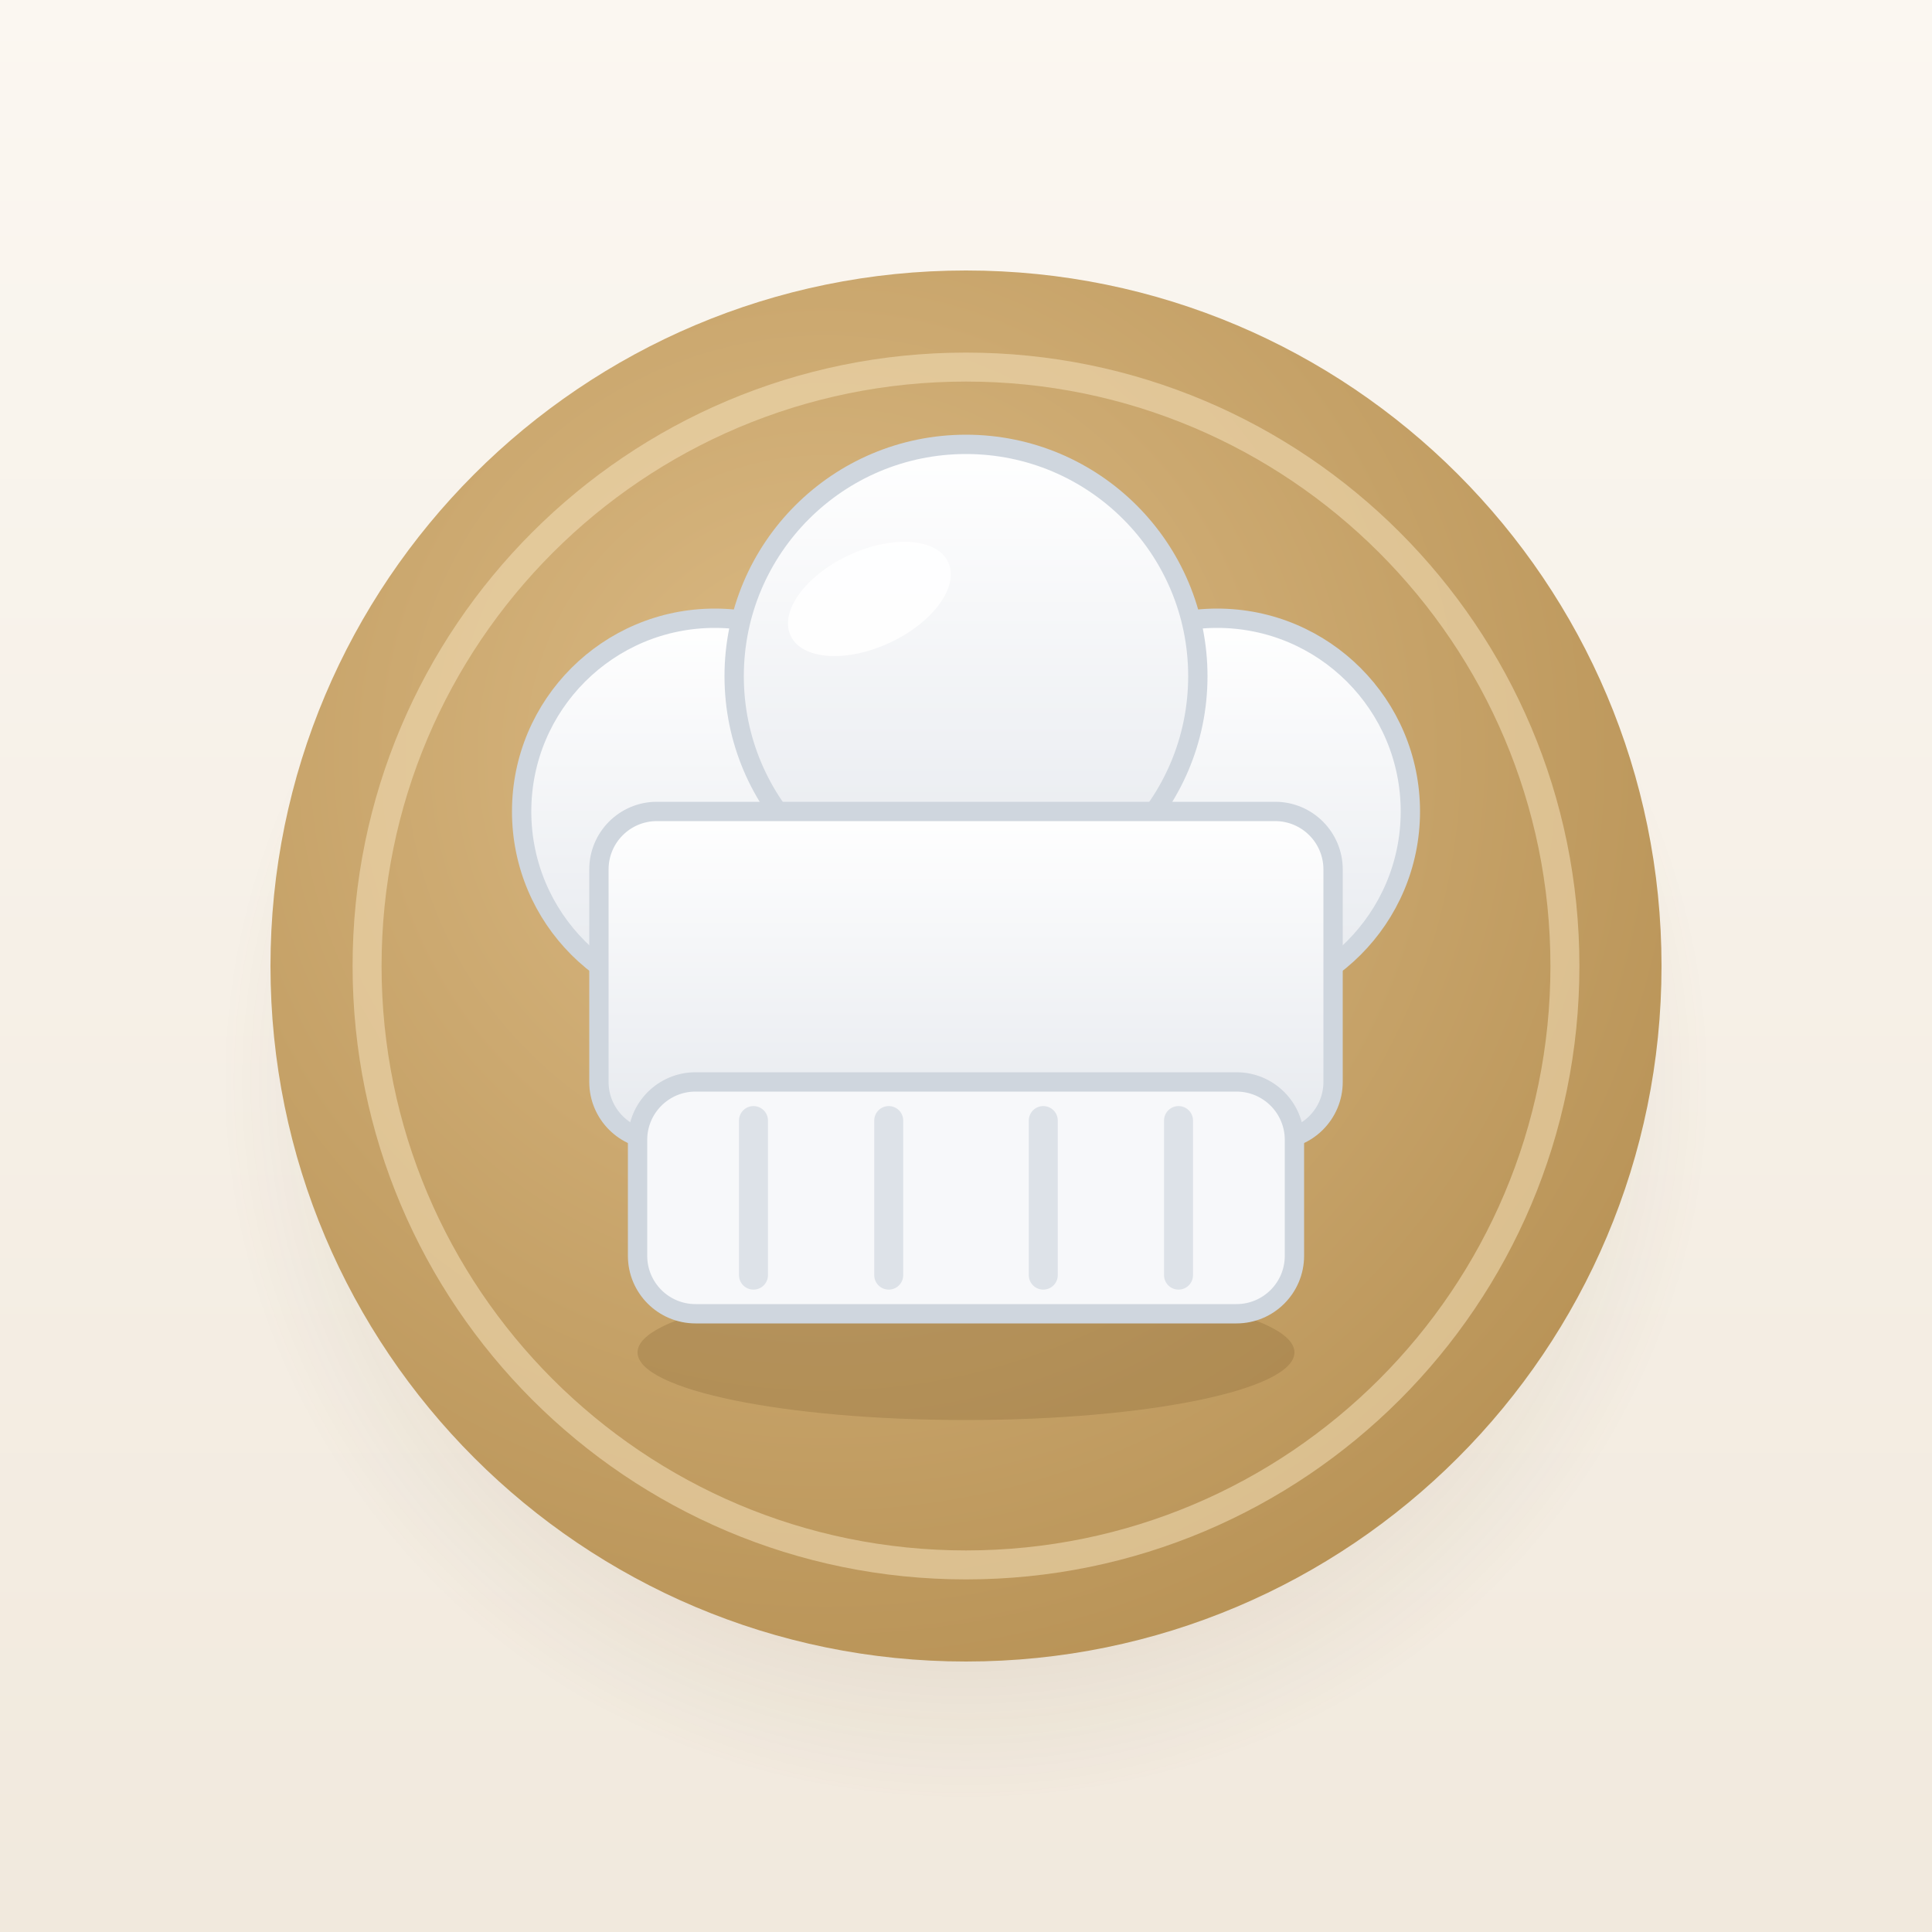
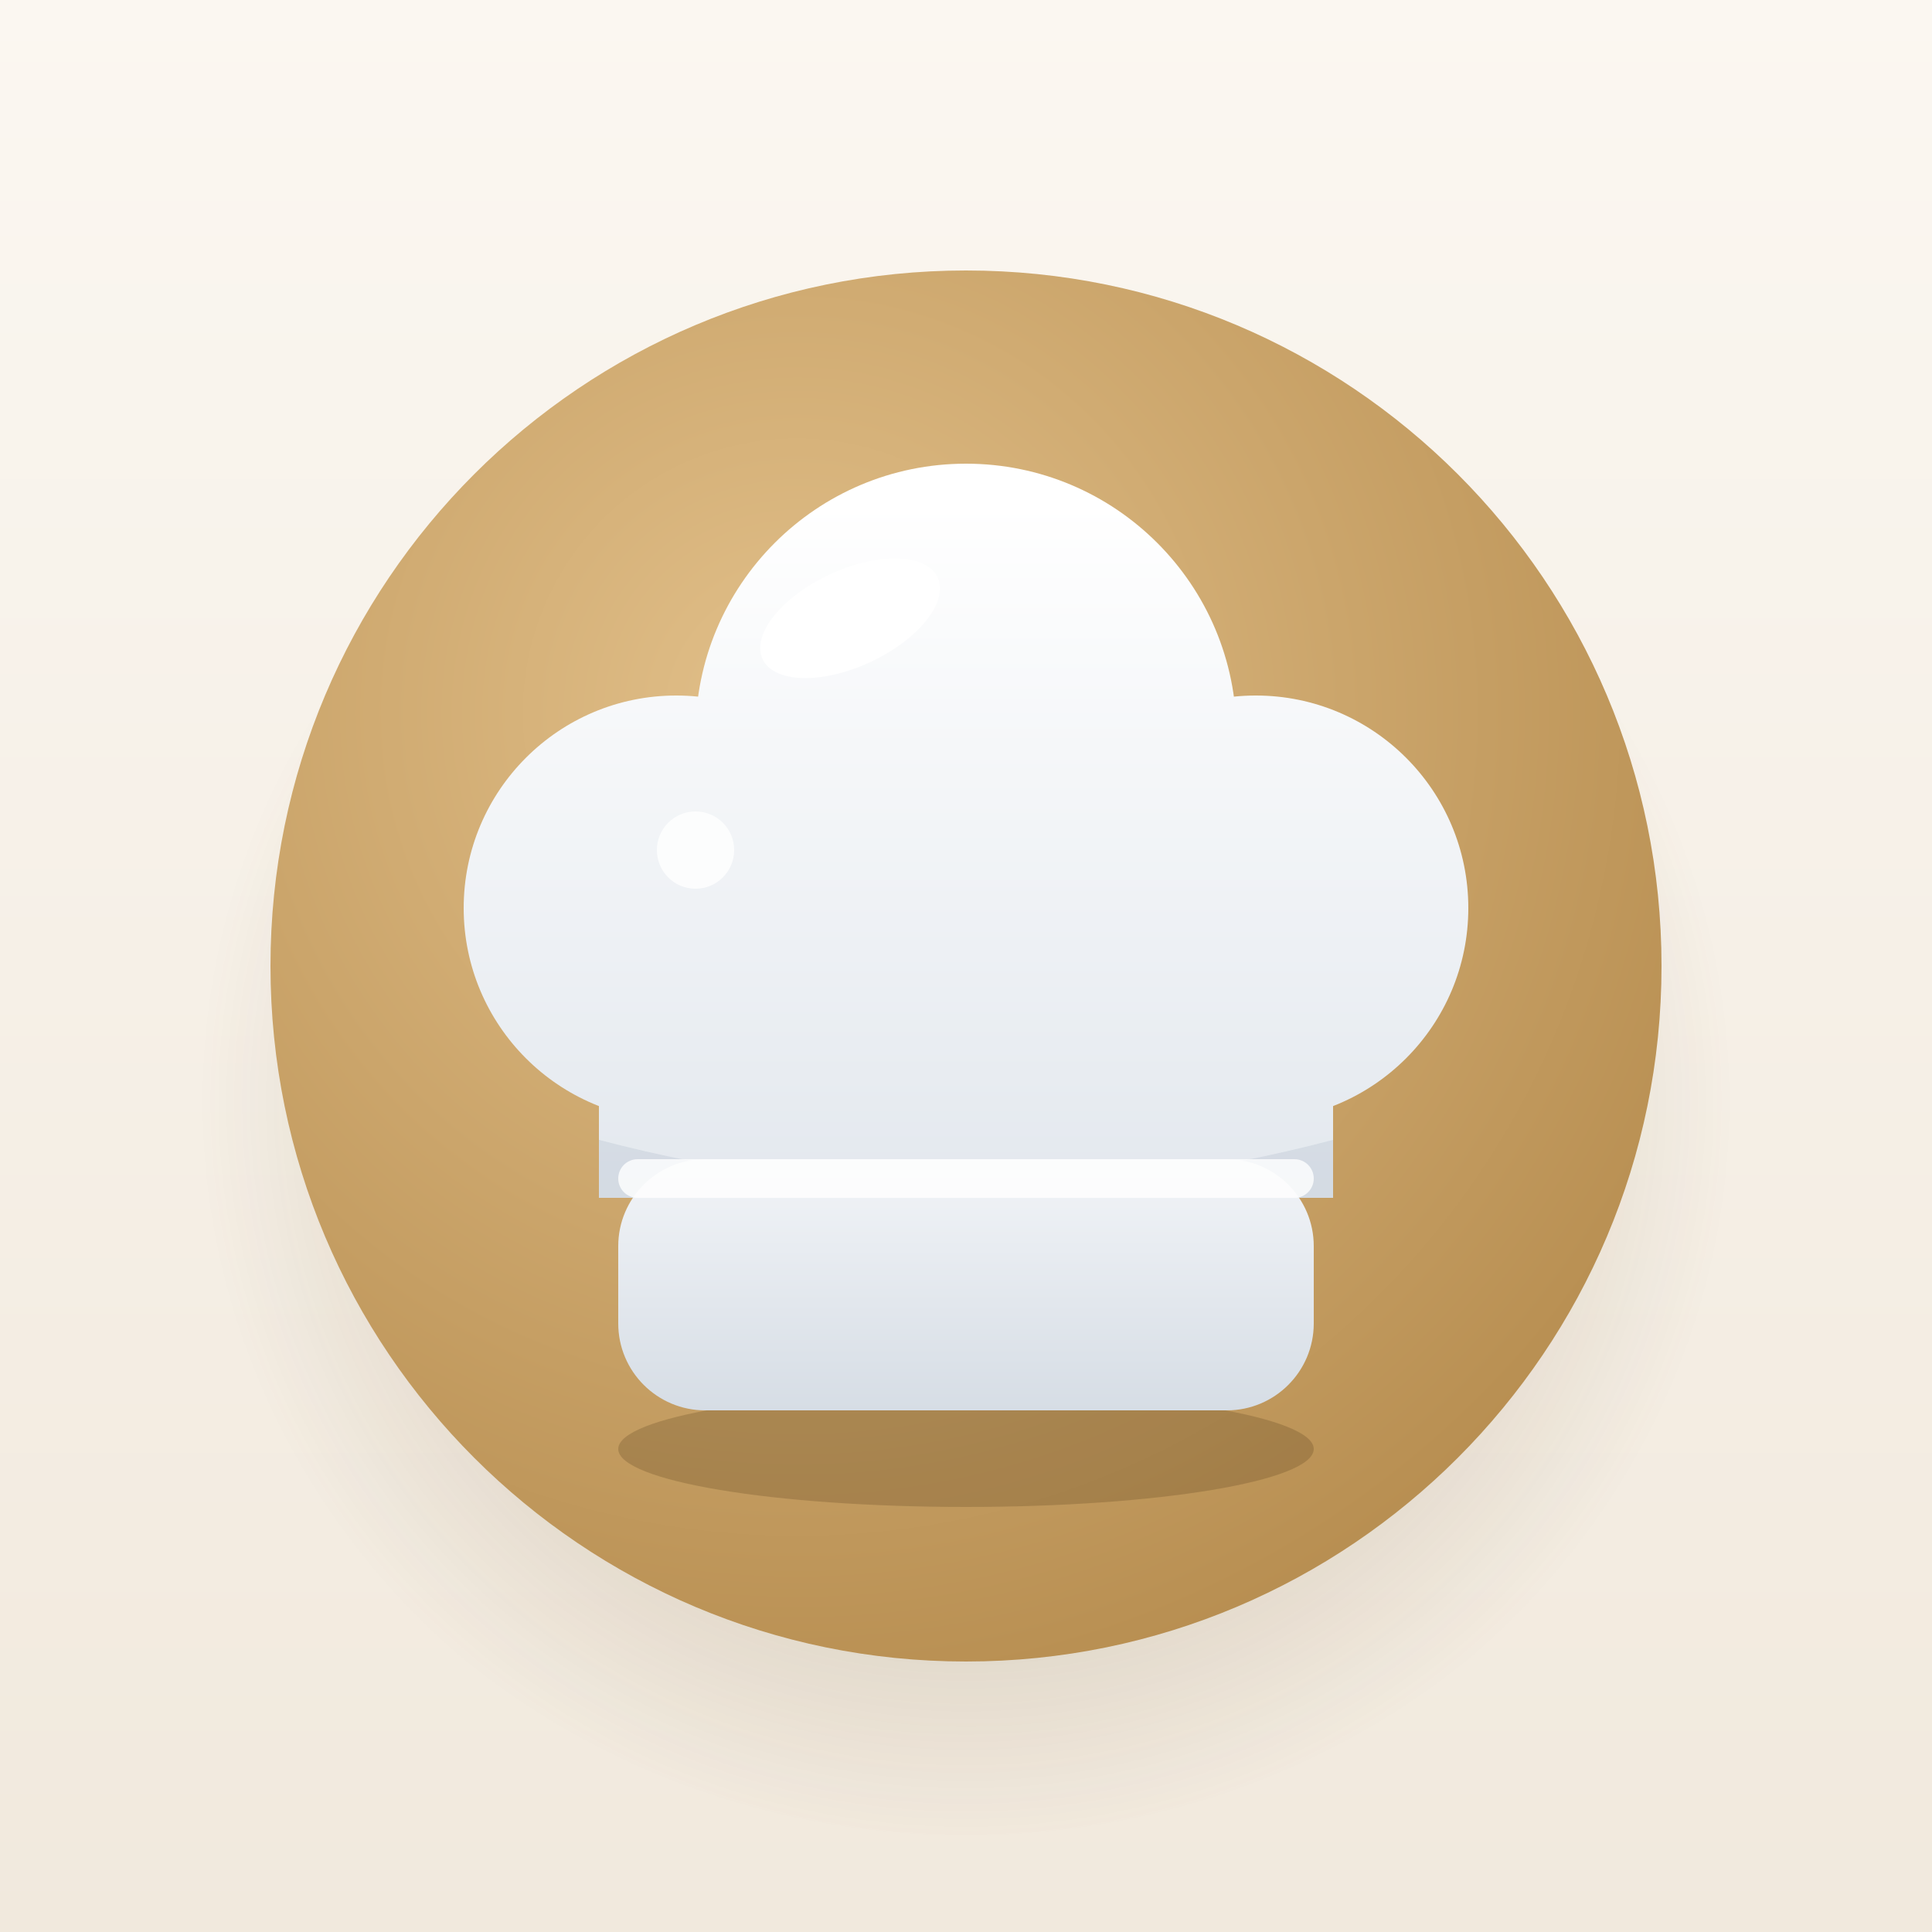
<svg xmlns="http://www.w3.org/2000/svg" viewBox="0 0 200 200" width="200" height="200">
  <defs>
    <linearGradient id="bg" x1="0" y1="0" x2="0" y2="1">
      <stop offset="0" stop-color="#fbf7f1" />
      <stop offset="1" stop-color="#f1e9dd" />
    </linearGradient>
-     <radialGradient id="disc" cx="0.4" cy="0.35" r="0.75">
-       <stop offset="0" stop-color="#dcbb85" />
-       <stop offset="1" stop-color="#b58f52" />
+     <radialGradient id="disc" cx="0.38" cy="0.32" r="0.78">
+       <stop offset="0" stop-color="#e2c08a" />
+       <stop offset="1" stop-color="#b48a4c" />
    </radialGradient>
-     <linearGradient id="hat" x1="0" y1="0" x2="0" y2="1">
+     <linearGradient id="puff" gradientUnits="userSpaceOnUse" x1="0" y1="52" x2="0" y2="124">
      <stop offset="0" stop-color="#ffffff" />
-       <stop offset="1" stop-color="#e6e9ee" />
+       <stop offset="1" stop-color="#e3e8ee" />
+     </linearGradient>
+     <linearGradient id="band" gradientUnits="userSpaceOnUse" x1="0" y1="118" x2="0" y2="146">
+       <stop offset="0" stop-color="#f4f6f9" />
+       <stop offset="1" stop-color="#d6dde5" />
    </linearGradient>
    <radialGradient id="shadow" cx="0.5" cy="0.5" r="0.5">
-       <stop offset="0" stop-color="#6b4f23" stop-opacity="0.35" />
-       <stop offset="1" stop-color="#6b4f23" stop-opacity="0" />
+       <stop offset="0" stop-color="#5a3f18" stop-opacity="0.38" />
+       <stop offset="1" stop-color="#5a3f18" stop-opacity="0" />
    </radialGradient>
  </defs>
  <rect width="200" height="200" fill="url(#bg)" />
-   <ellipse cx="100" cy="112" rx="78" ry="74" fill="url(#shadow)" />
+   <ellipse cx="100" cy="114" rx="80" ry="76" fill="url(#shadow)" />
  <circle cx="100" cy="100" r="72" fill="url(#disc)" />
-   <circle cx="100" cy="100" r="62" fill="none" stroke="#f3dfb9" stroke-opacity="0.55" stroke-width="3" />
-   <ellipse cx="100" cy="140" rx="34" ry="7" fill="#7a5a2a" opacity="0.25" />
-   <g fill="url(#hat)" stroke="#cfd6de" stroke-width="2">
-     <circle cx="74" cy="84" r="20" />
-     <circle cx="126" cy="84" r="20" />
-     <circle cx="100" cy="70" r="24" />
-     <rect x="62" y="84" width="76" height="34" rx="6" />
+   <ellipse cx="100" cy="150" rx="36" ry="6" fill="#4a3312" opacity="0.22" />
+   <g fill="url(#puff)">
+     <circle cx="70" cy="94" r="22" />
+     <circle cx="130" cy="94" r="22" />
+     <circle cx="100" cy="76" r="28" />
+     <rect x="62" y="94" width="76" height="30" />
  </g>
-   <rect x="66" y="112" width="68" height="24" rx="6" fill="#f7f8fa" stroke="#cfd6de" stroke-width="2" />
-   <line x1="78" y1="116" x2="78" y2="132" stroke="#dde2e8" stroke-width="3" stroke-linecap="round" />
-   <line x1="92" y1="116" x2="92" y2="132" stroke="#dde2e8" stroke-width="3" stroke-linecap="round" />
-   <line x1="108" y1="116" x2="108" y2="132" stroke="#dde2e8" stroke-width="3" stroke-linecap="round" />
-   <line x1="122" y1="116" x2="122" y2="132" stroke="#dde2e8" stroke-width="3" stroke-linecap="round" />
-   <ellipse cx="90" cy="62" rx="9" ry="5" fill="#ffffff" opacity="0.9" transform="rotate(-25 90 62)" />
+   <path d="M62 124 H138 V118 Q100 128 62 118 Z" fill="#c9d2dc" opacity="0.6" />
+   <rect x="64" y="120" width="72" height="26" rx="9" fill="url(#band)" />
+   <rect x="64" y="120" width="72" height="4" rx="2" fill="#ffffff" opacity="0.8" />
+   <ellipse cx="88" cy="64" rx="10" ry="5" fill="#ffffff" opacity="0.95" transform="rotate(-25 88 64)" />
+   <circle cx="72" cy="88" r="4" fill="#ffffff" opacity="0.8" />
</svg>
